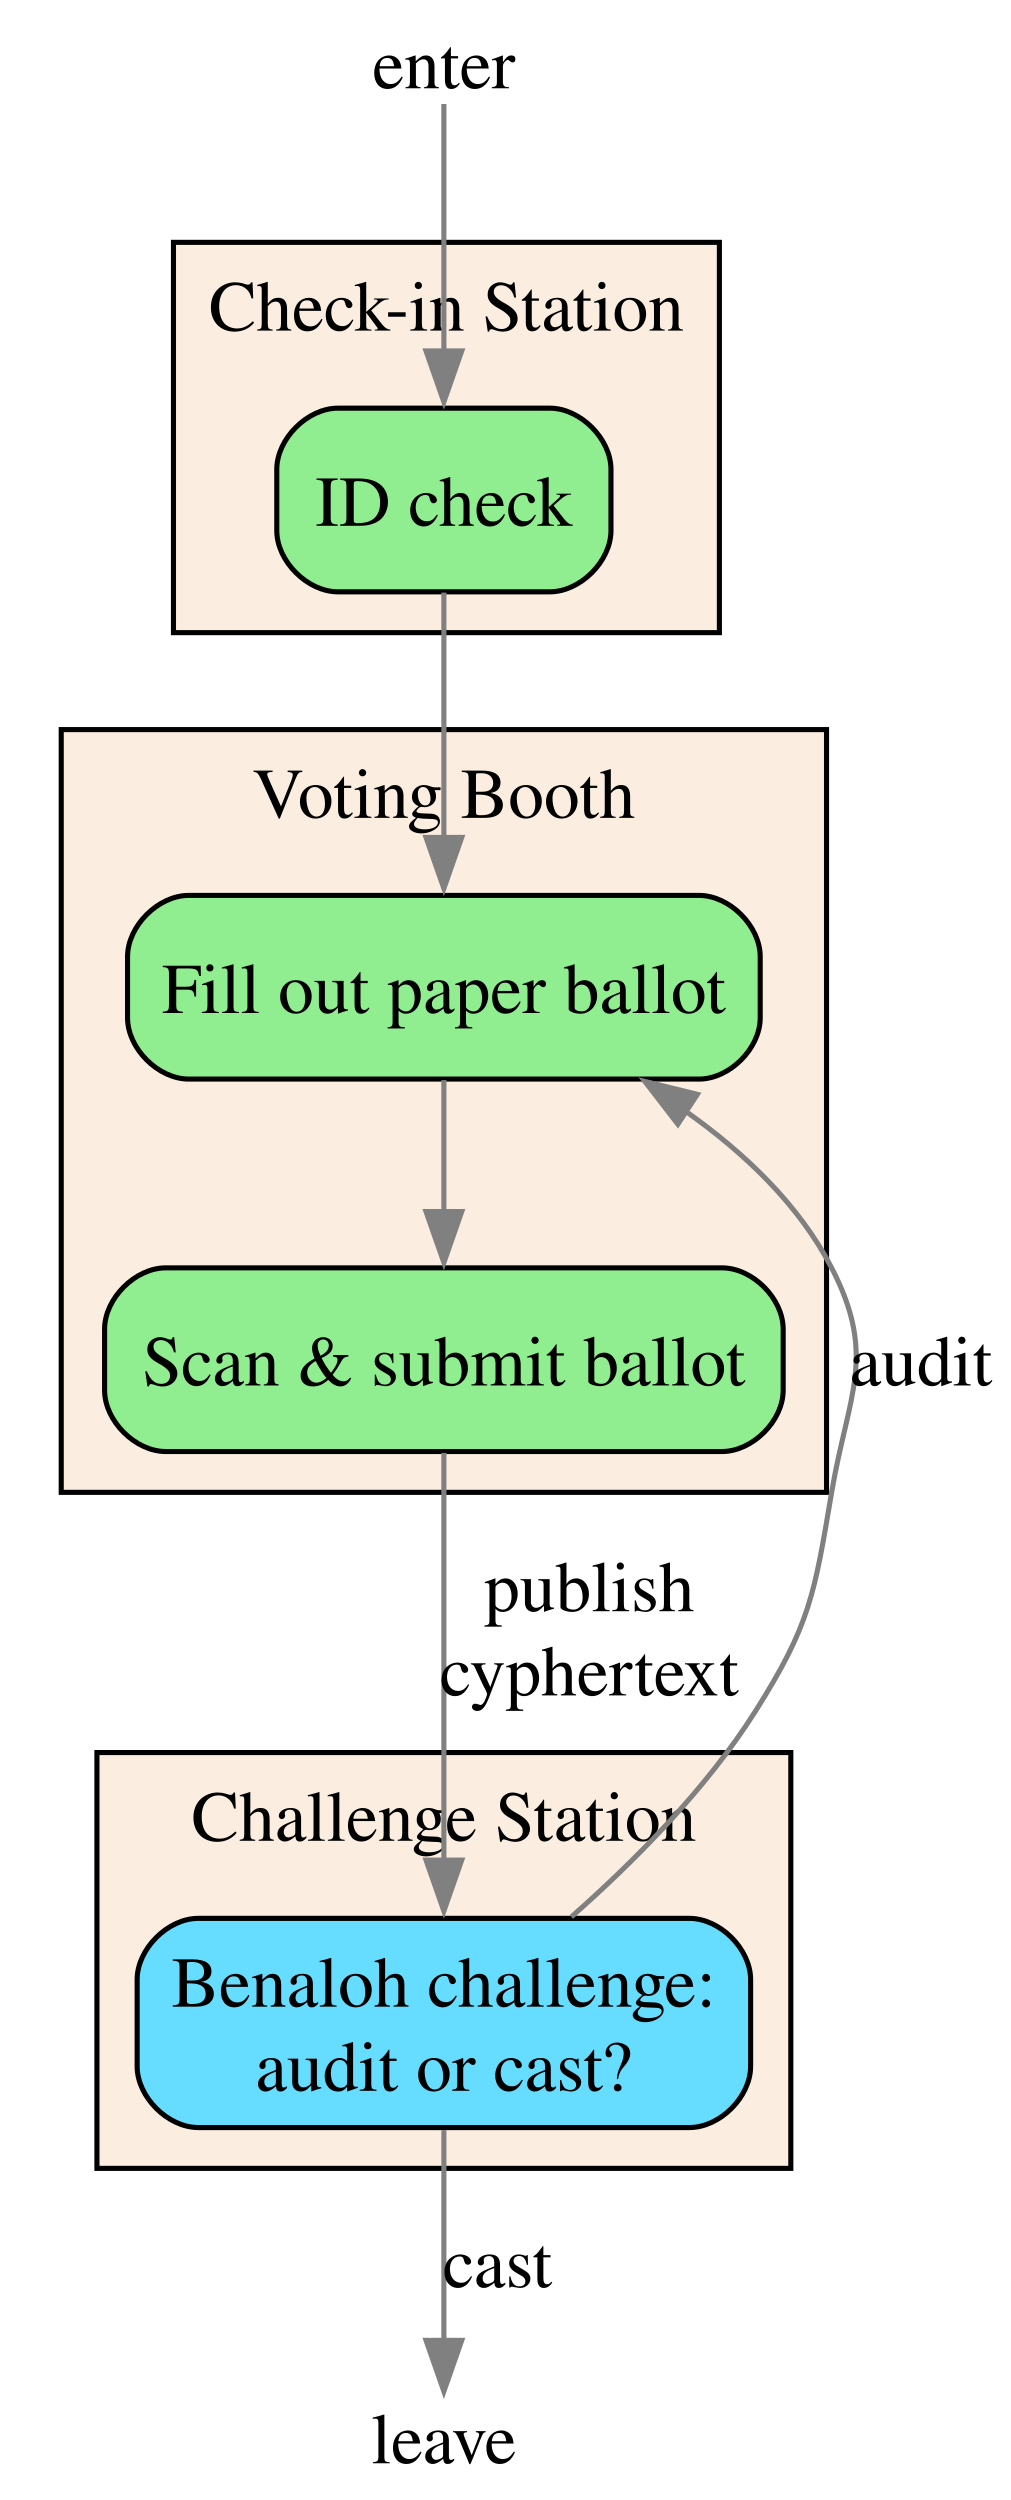
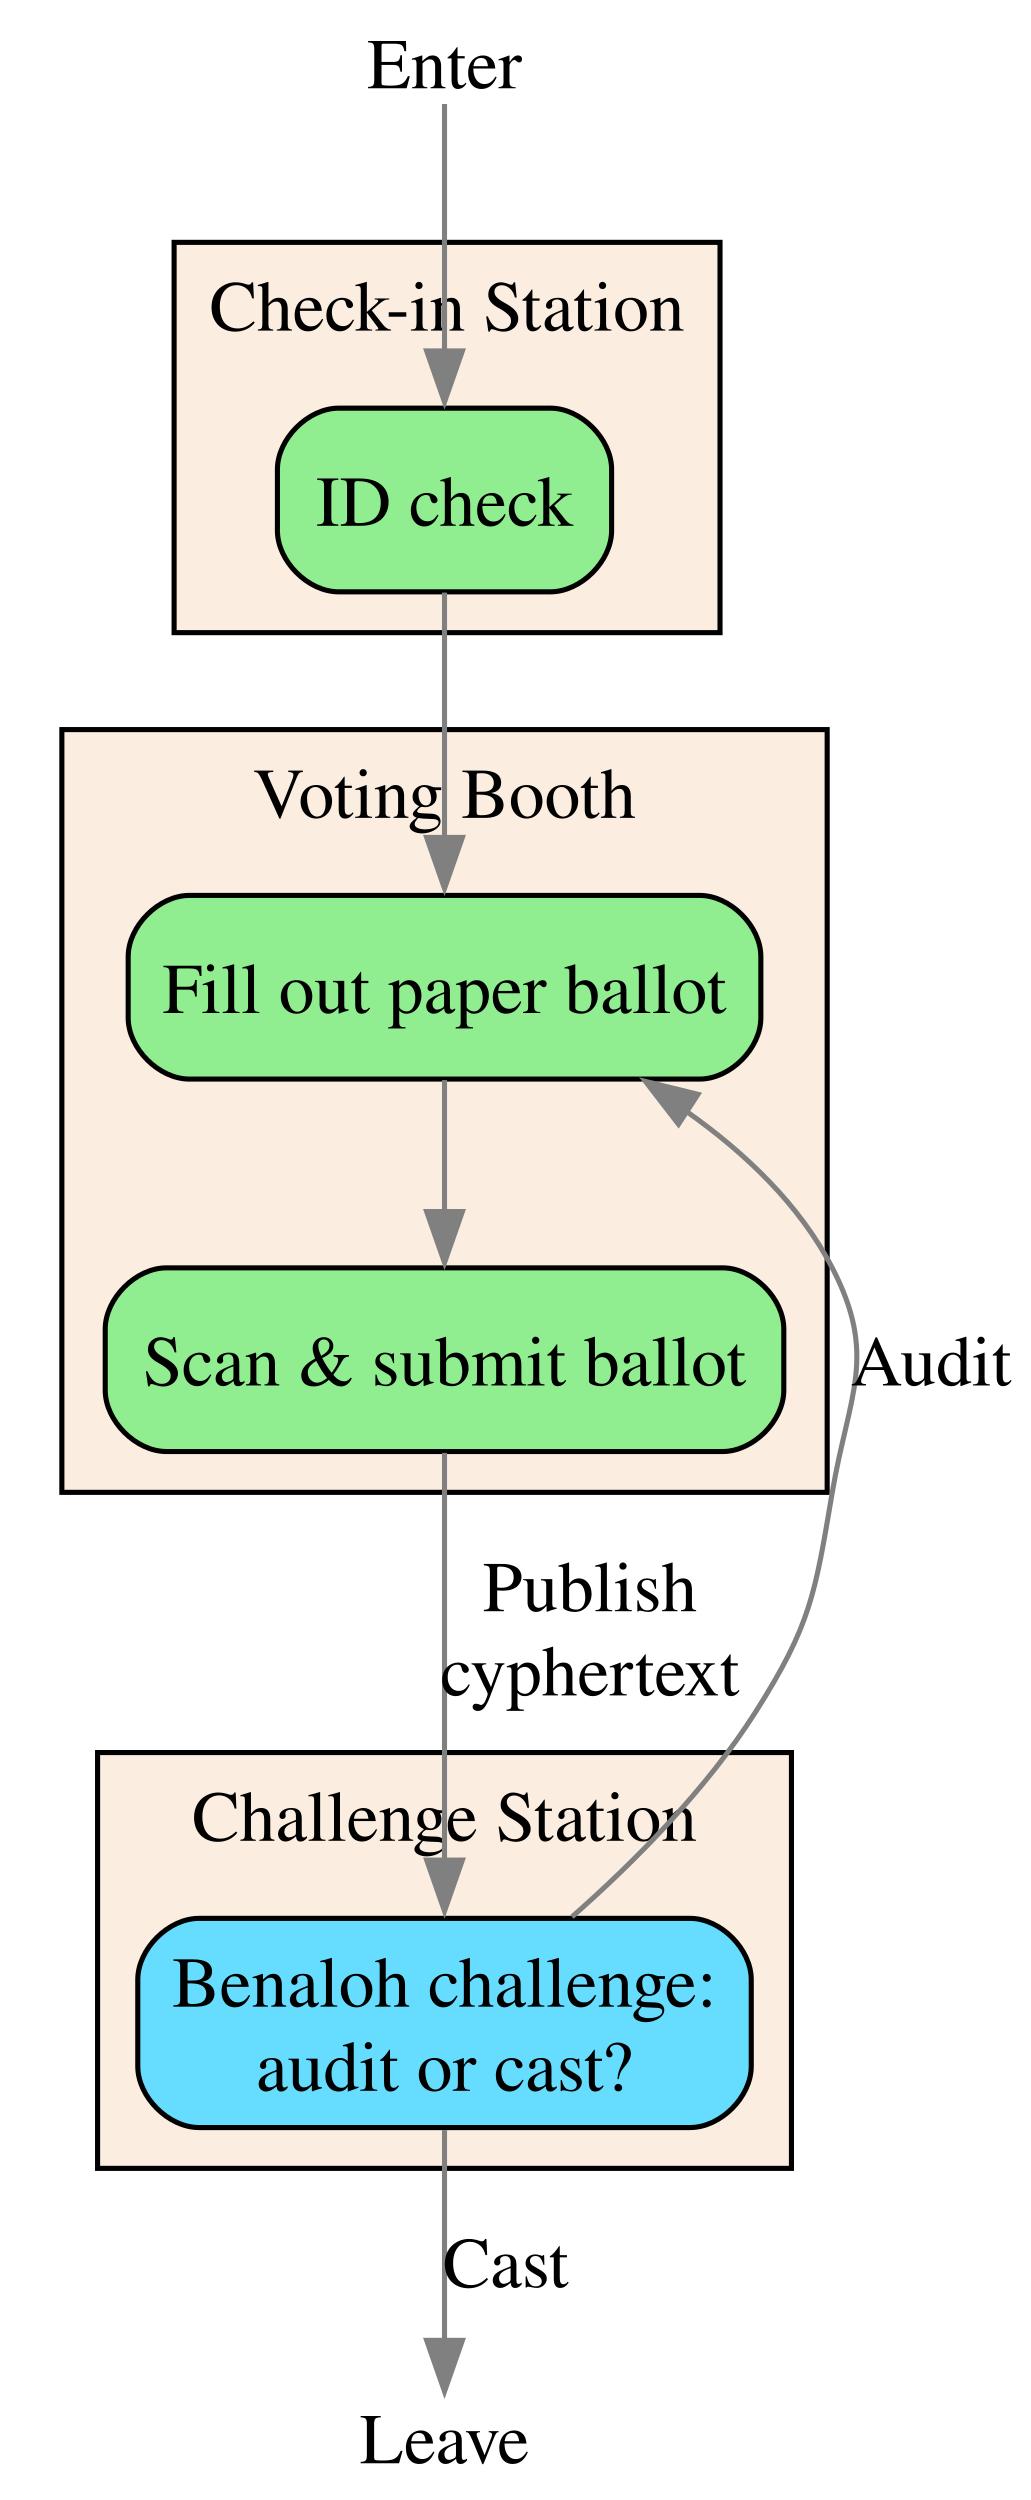
- <svg xmlns="http://www.w3.org/2000/svg" width="198pt" height="490pt" viewBox="0.00 0.00 198.00 490.00">
+ <svg xmlns="http://www.w3.org/2000/svg" width="202pt" height="490pt" viewBox="0.00 0.00 201.75 490.00">
  <g id="graph0" class="graph" transform="scale(1 1) rotate(0) translate(4 486)">
    <g id="clust1" class="cluster">
      <polygon fill="#fbeee0" stroke="black" points="8,-193.5 8,-343 158,-343 158,-193.5 8,-193.5" />
      <text text-anchor="middle" x="83" y="-325.7" font-family="Times,serif" font-size="14.00">Voting Booth</text>
    </g>
    <g id="clust2" class="cluster">
      <polygon fill="#fbeee0" stroke="black" points="30,-362 30,-438.5 137,-438.5 137,-362 30,-362" />
      <text text-anchor="middle" x="83.5" y="-421.2" font-family="Times,serif" font-size="14.00">Check-in Station</text>
    </g>
    <g id="clust3" class="cluster">
      <polygon fill="#fbeee0" stroke="black" points="15,-61 15,-142.5 151,-142.5 151,-61 15,-61" />
      <text text-anchor="middle" x="83" y="-125.2" font-family="Times,serif" font-size="14.00">Challenge Station</text>
    </g>
    <g id="node1" class="node">
-       <path fill="none" stroke="none" d="M91,-482C91,-482 75,-482 75,-482 72.25,-482 69.5,-479.25 69.5,-476.5 69.5,-476.5 69.5,-471 69.5,-471 69.5,-468.25 72.25,-465.5 75,-465.5 75,-465.5 91,-465.5 91,-465.5 93.75,-465.5 96.5,-468.25 96.5,-471 96.5,-471 96.5,-476.5 96.5,-476.5 96.5,-479.25 93.75,-482 91,-482" />
-       <text text-anchor="middle" x="83" y="-468.7" font-family="Times,serif" font-size="14.00">enter</text>
+       <path fill="none" stroke="none" d="M92.12,-482C92.12,-482 73.88,-482 73.88,-482 71.12,-482 68.38,-479.25 68.38,-476.5 68.38,-476.5 68.38,-471 68.38,-471 68.38,-468.25 71.12,-465.5 73.88,-465.5 73.88,-465.5 92.12,-465.5 92.12,-465.5 94.88,-465.5 97.62,-468.25 97.62,-471 97.62,-471 97.62,-476.5 97.62,-476.5 97.62,-479.25 94.88,-482 92.12,-482" />
+       <text text-anchor="middle" x="83" y="-468.7" font-family="Times,serif" font-size="14.00">Enter</text>
    </g>
    <g id="node5" class="node">
      <path fill="lightgreen" stroke="black" d="M103.75,-406C103.75,-406 62.25,-406 62.25,-406 56.25,-406 50.25,-400 50.25,-394 50.25,-394 50.25,-382 50.25,-382 50.25,-376 56.25,-370 62.25,-370 62.25,-370 103.75,-370 103.75,-370 109.75,-370 115.75,-376 115.75,-382 115.75,-382 115.75,-394 115.75,-394 115.75,-400 109.75,-406 103.75,-406" />
      <text text-anchor="middle" x="83" y="-382.95" font-family="Times,serif" font-size="14.00">ID check</text>
    </g>
    <g id="edge3" class="edge">
      <path fill="none" stroke="grey" d="M83,-465.61C83,-454.9 83,-434.1 83,-416.87" />
      <polygon fill="grey" stroke="grey" points="86.5,-417.21 83,-407.21 79.5,-417.21 86.5,-417.21" />
    </g>
    <g id="node2" class="node">
-       <path fill="none" stroke="none" d="M91.75,-16.5C91.75,-16.5 74.25,-16.5 74.25,-16.5 71.5,-16.5 68.75,-13.75 68.75,-11 68.75,-11 68.75,-5.5 68.75,-5.5 68.75,-2.75 71.5,0 74.25,0 74.25,0 91.75,0 91.75,0 94.5,0 97.25,-2.75 97.25,-5.5 97.25,-5.5 97.25,-11 97.25,-11 97.25,-13.75 94.5,-16.5 91.75,-16.5" />
-       <text text-anchor="middle" x="83" y="-3.2" font-family="Times,serif" font-size="14.00">leave</text>
+       <path fill="none" stroke="none" d="M94,-16.5C94,-16.5 72,-16.5 72,-16.5 69.25,-16.5 66.5,-13.75 66.5,-11 66.5,-11 66.5,-5.5 66.5,-5.5 66.5,-2.75 69.25,0 72,0 72,0 94,0 94,0 96.75,0 99.5,-2.75 99.5,-5.5 99.5,-5.5 99.5,-11 99.5,-11 99.5,-13.75 96.75,-16.5 94,-16.5" />
+       <text text-anchor="middle" x="83" y="-3.2" font-family="Times,serif" font-size="14.00">Leave</text>
    </g>
    <g id="node3" class="node">
      <path fill="lightgreen" stroke="black" d="M137.5,-237.5C137.5,-237.5 28.5,-237.5 28.5,-237.5 22.5,-237.5 16.5,-231.5 16.5,-225.5 16.5,-225.5 16.5,-213.5 16.5,-213.5 16.5,-207.5 22.5,-201.5 28.5,-201.5 28.5,-201.5 137.5,-201.5 137.5,-201.5 143.5,-201.5 149.5,-207.5 149.5,-213.5 149.5,-213.5 149.5,-225.5 149.5,-225.5 149.5,-231.5 143.5,-237.5 137.5,-237.5" />
      <text text-anchor="middle" x="83" y="-214.45" font-family="Times,serif" font-size="14.00">Scan &amp; submit ballot</text>
    </g>
    <g id="node6" class="node">
      <path fill="#66ddff" stroke="black" d="M131.12,-110C131.12,-110 34.88,-110 34.88,-110 28.88,-110 22.88,-104 22.88,-98 22.88,-98 22.88,-81 22.88,-81 22.88,-75 28.88,-69 34.88,-69 34.88,-69 131.12,-69 131.12,-69 137.12,-69 143.12,-75 143.12,-81 143.12,-81 143.12,-98 143.12,-98 143.12,-104 137.12,-110 131.12,-110" />
      <text text-anchor="middle" x="83" y="-92.7" font-family="Times,serif" font-size="14.00">Benaloh challenge:</text>
      <text text-anchor="middle" x="83" y="-76.2" font-family="Times,serif" font-size="14.00">audit or cast?</text>
    </g>
    <g id="edge4" class="edge">
      <path fill="none" stroke="grey" d="M83,-201.24C83,-180.76 83,-146.25 83,-121.19" />
      <polygon fill="grey" stroke="grey" points="86.5,-121.43 83,-111.43 79.5,-121.43 86.5,-121.43" />
-       <text text-anchor="middle" x="111.5" y="-170.2" font-family="Times,serif" font-size="14.00">publish</text>
+       <text text-anchor="middle" x="111.5" y="-170.2" font-family="Times,serif" font-size="14.00">Publish</text>
      <text text-anchor="middle" x="111.5" y="-153.7" font-family="Times,serif" font-size="14.00">cyphertext</text>
    </g>
    <g id="node4" class="node">
      <path fill="lightgreen" stroke="black" d="M133,-310.5C133,-310.5 33,-310.5 33,-310.5 27,-310.5 21,-304.5 21,-298.5 21,-298.5 21,-286.5 21,-286.5 21,-280.5 27,-274.5 33,-274.5 33,-274.5 133,-274.5 133,-274.5 139,-274.5 145,-280.5 145,-286.5 145,-286.5 145,-298.5 145,-298.5 145,-304.5 139,-310.5 133,-310.5" />
      <text text-anchor="middle" x="83" y="-287.45" font-family="Times,serif" font-size="14.00">Fill out paper ballot</text>
    </g>
    <g id="edge1" class="edge">
      <path fill="none" stroke="grey" d="M83,-274.31C83,-266.55 83,-257.18 83,-248.45" />
      <polygon fill="grey" stroke="grey" points="86.5,-248.53 83,-238.53 79.5,-248.53 86.5,-248.53" />
    </g>
    <g id="edge2" class="edge">
      <path fill="none" stroke="grey" d="M83,-369.85C83,-356.36 83,-337.28 83,-321.57" />
      <polygon fill="grey" stroke="grey" points="86.5,-321.86 83,-311.86 79.5,-321.86 86.5,-321.86" />
    </g>
    <g id="edge6" class="edge">
      <path fill="none" stroke="grey" d="M83,-68.5C83,-55.71 83,-39.26 83,-26.95" />
      <polygon fill="grey" stroke="grey" points="86.5,-27.29 83,-17.29 79.5,-27.29 86.5,-27.29" />
-       <text text-anchor="middle" x="93.5" y="-37.7" font-family="Times,serif" font-size="14.00">cast</text>
+       <text text-anchor="middle" x="95" y="-37.7" font-family="Times,serif" font-size="14.00">Cast</text>
    </g>
    <g id="edge5" class="edge">
      <path fill="none" stroke="grey" d="M107.98,-110.29C120.23,-121.08 134.38,-135.32 144,-150.5 154.83,-167.6 155.62,-173.54 159,-193.5 162.27,-212.78 167.97,-220.12 159,-237.5 152.61,-249.87 141.94,-260.02 130.58,-268.05" />
      <polygon fill="grey" stroke="grey" points="128.86,-265.65 122.39,-274.04 132.68,-271.51 128.86,-265.65" />
-       <text text-anchor="middle" x="176.5" y="-214.45" font-family="Times,serif" font-size="14.00">audit</text>
+       <text text-anchor="middle" x="178.38" y="-214.45" font-family="Times,serif" font-size="14.00">Audit</text>
    </g>
  </g>
</svg>
